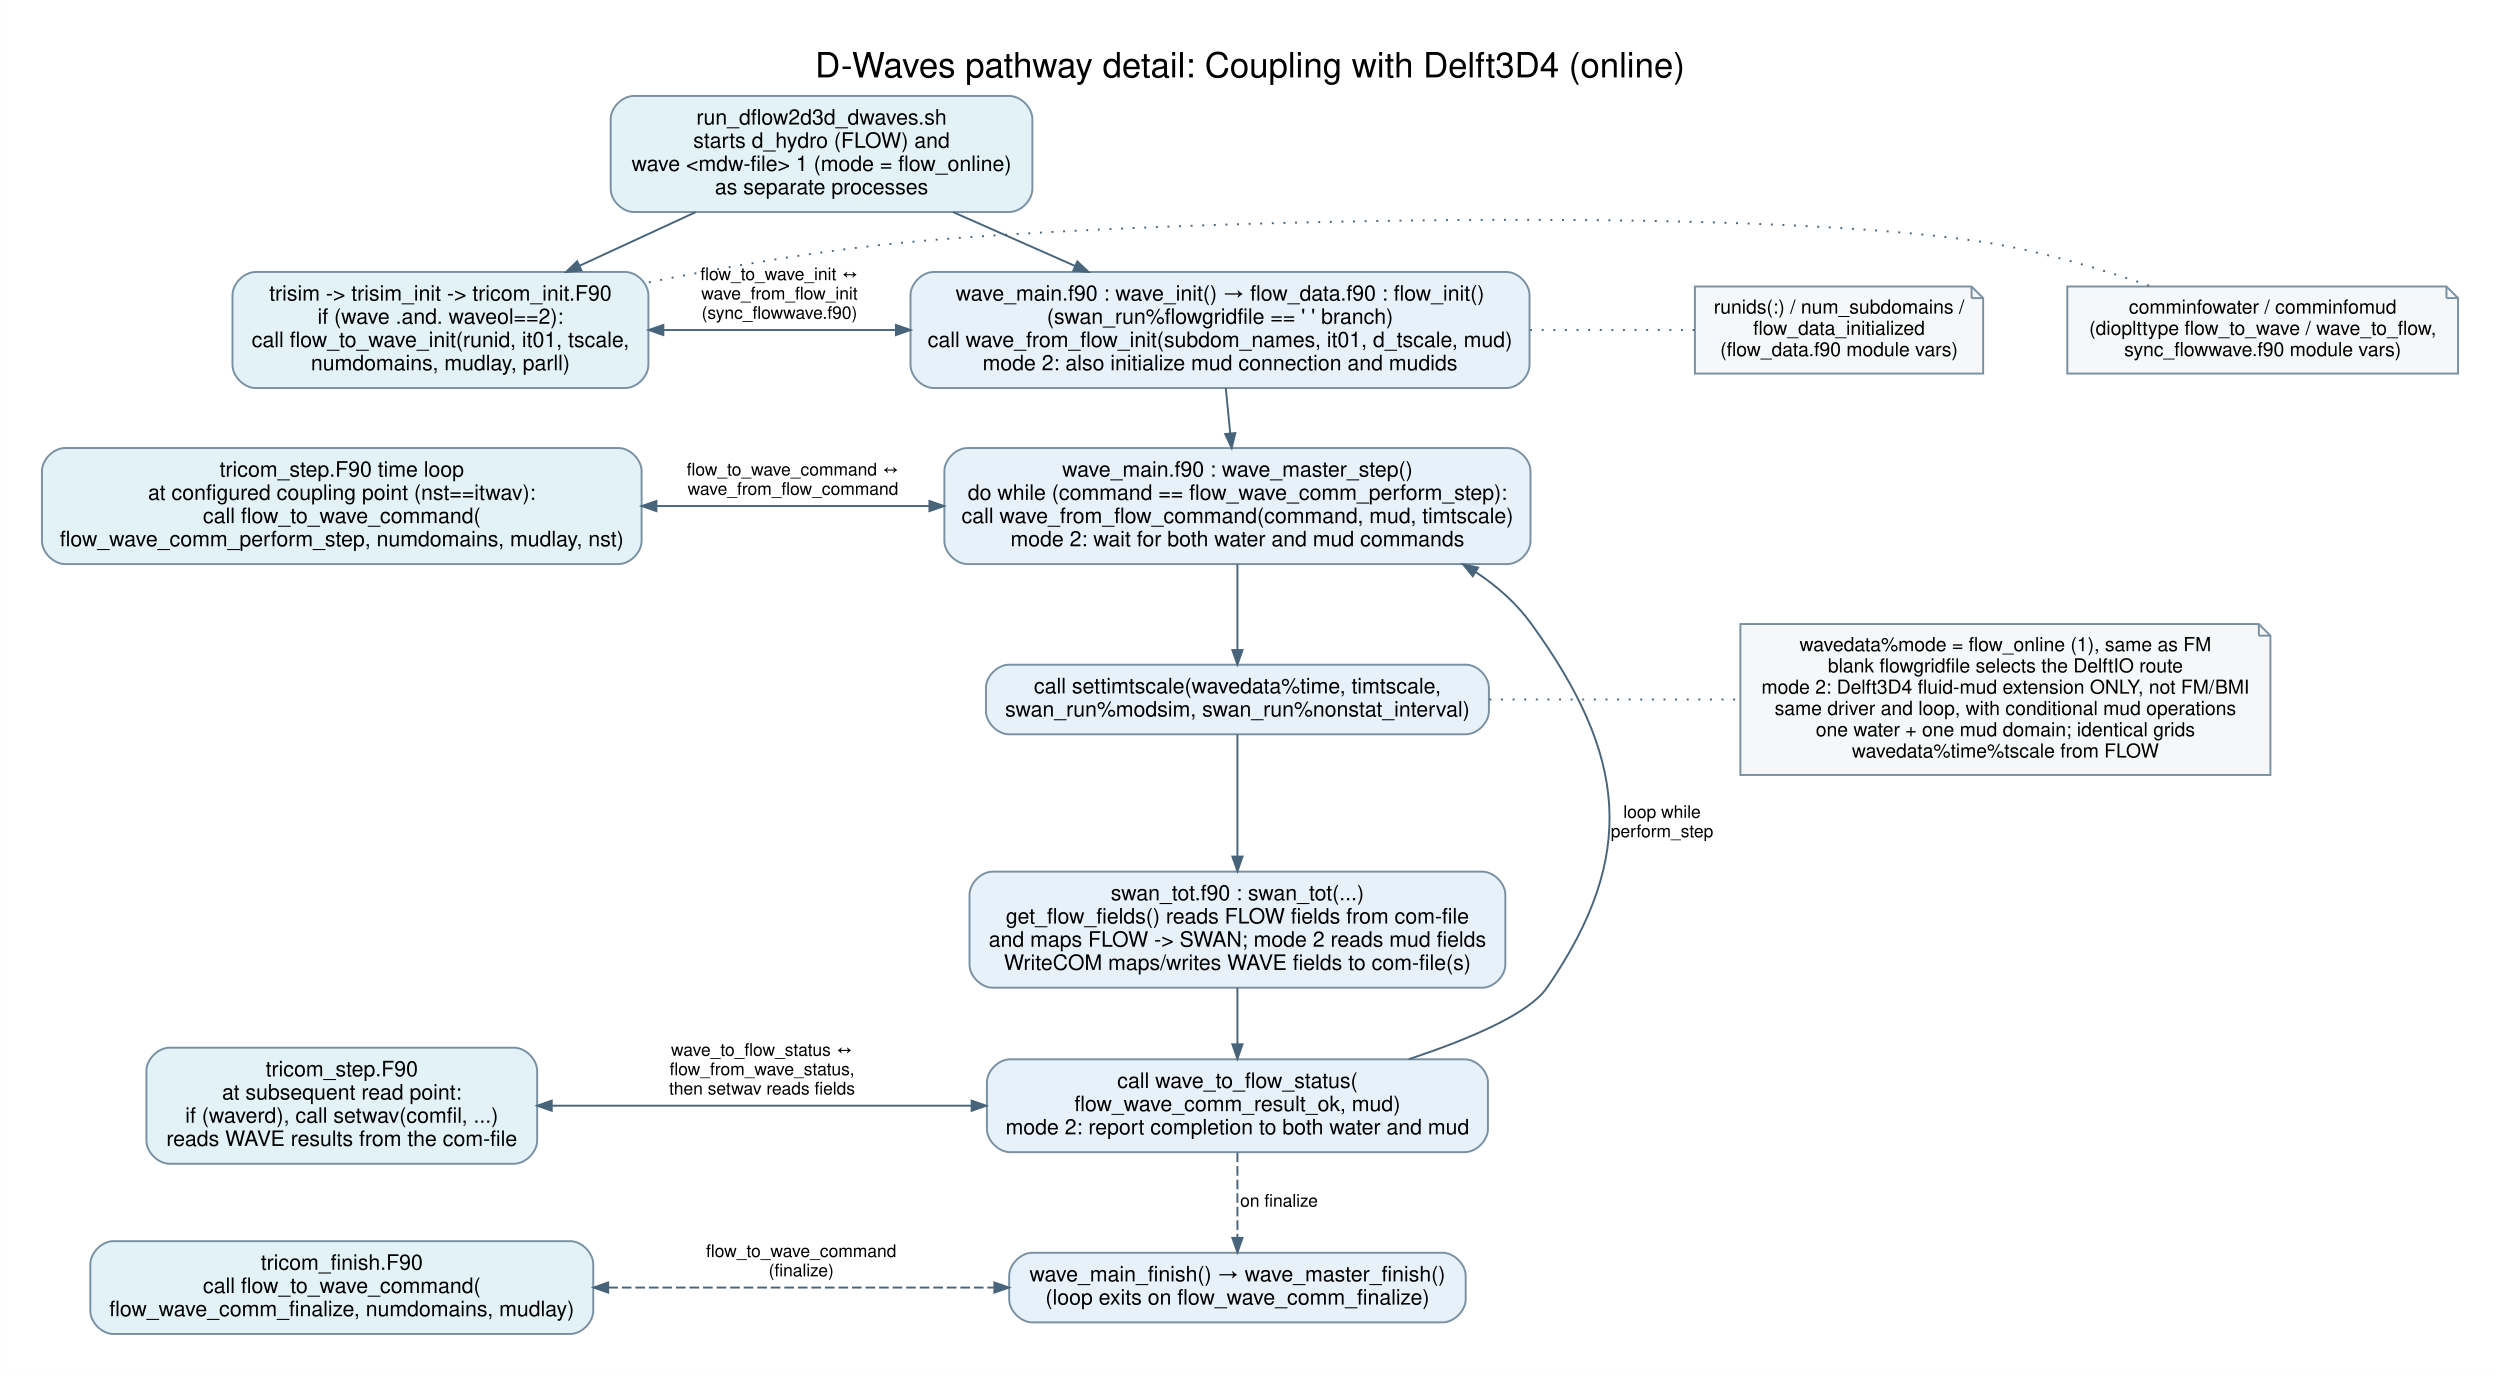
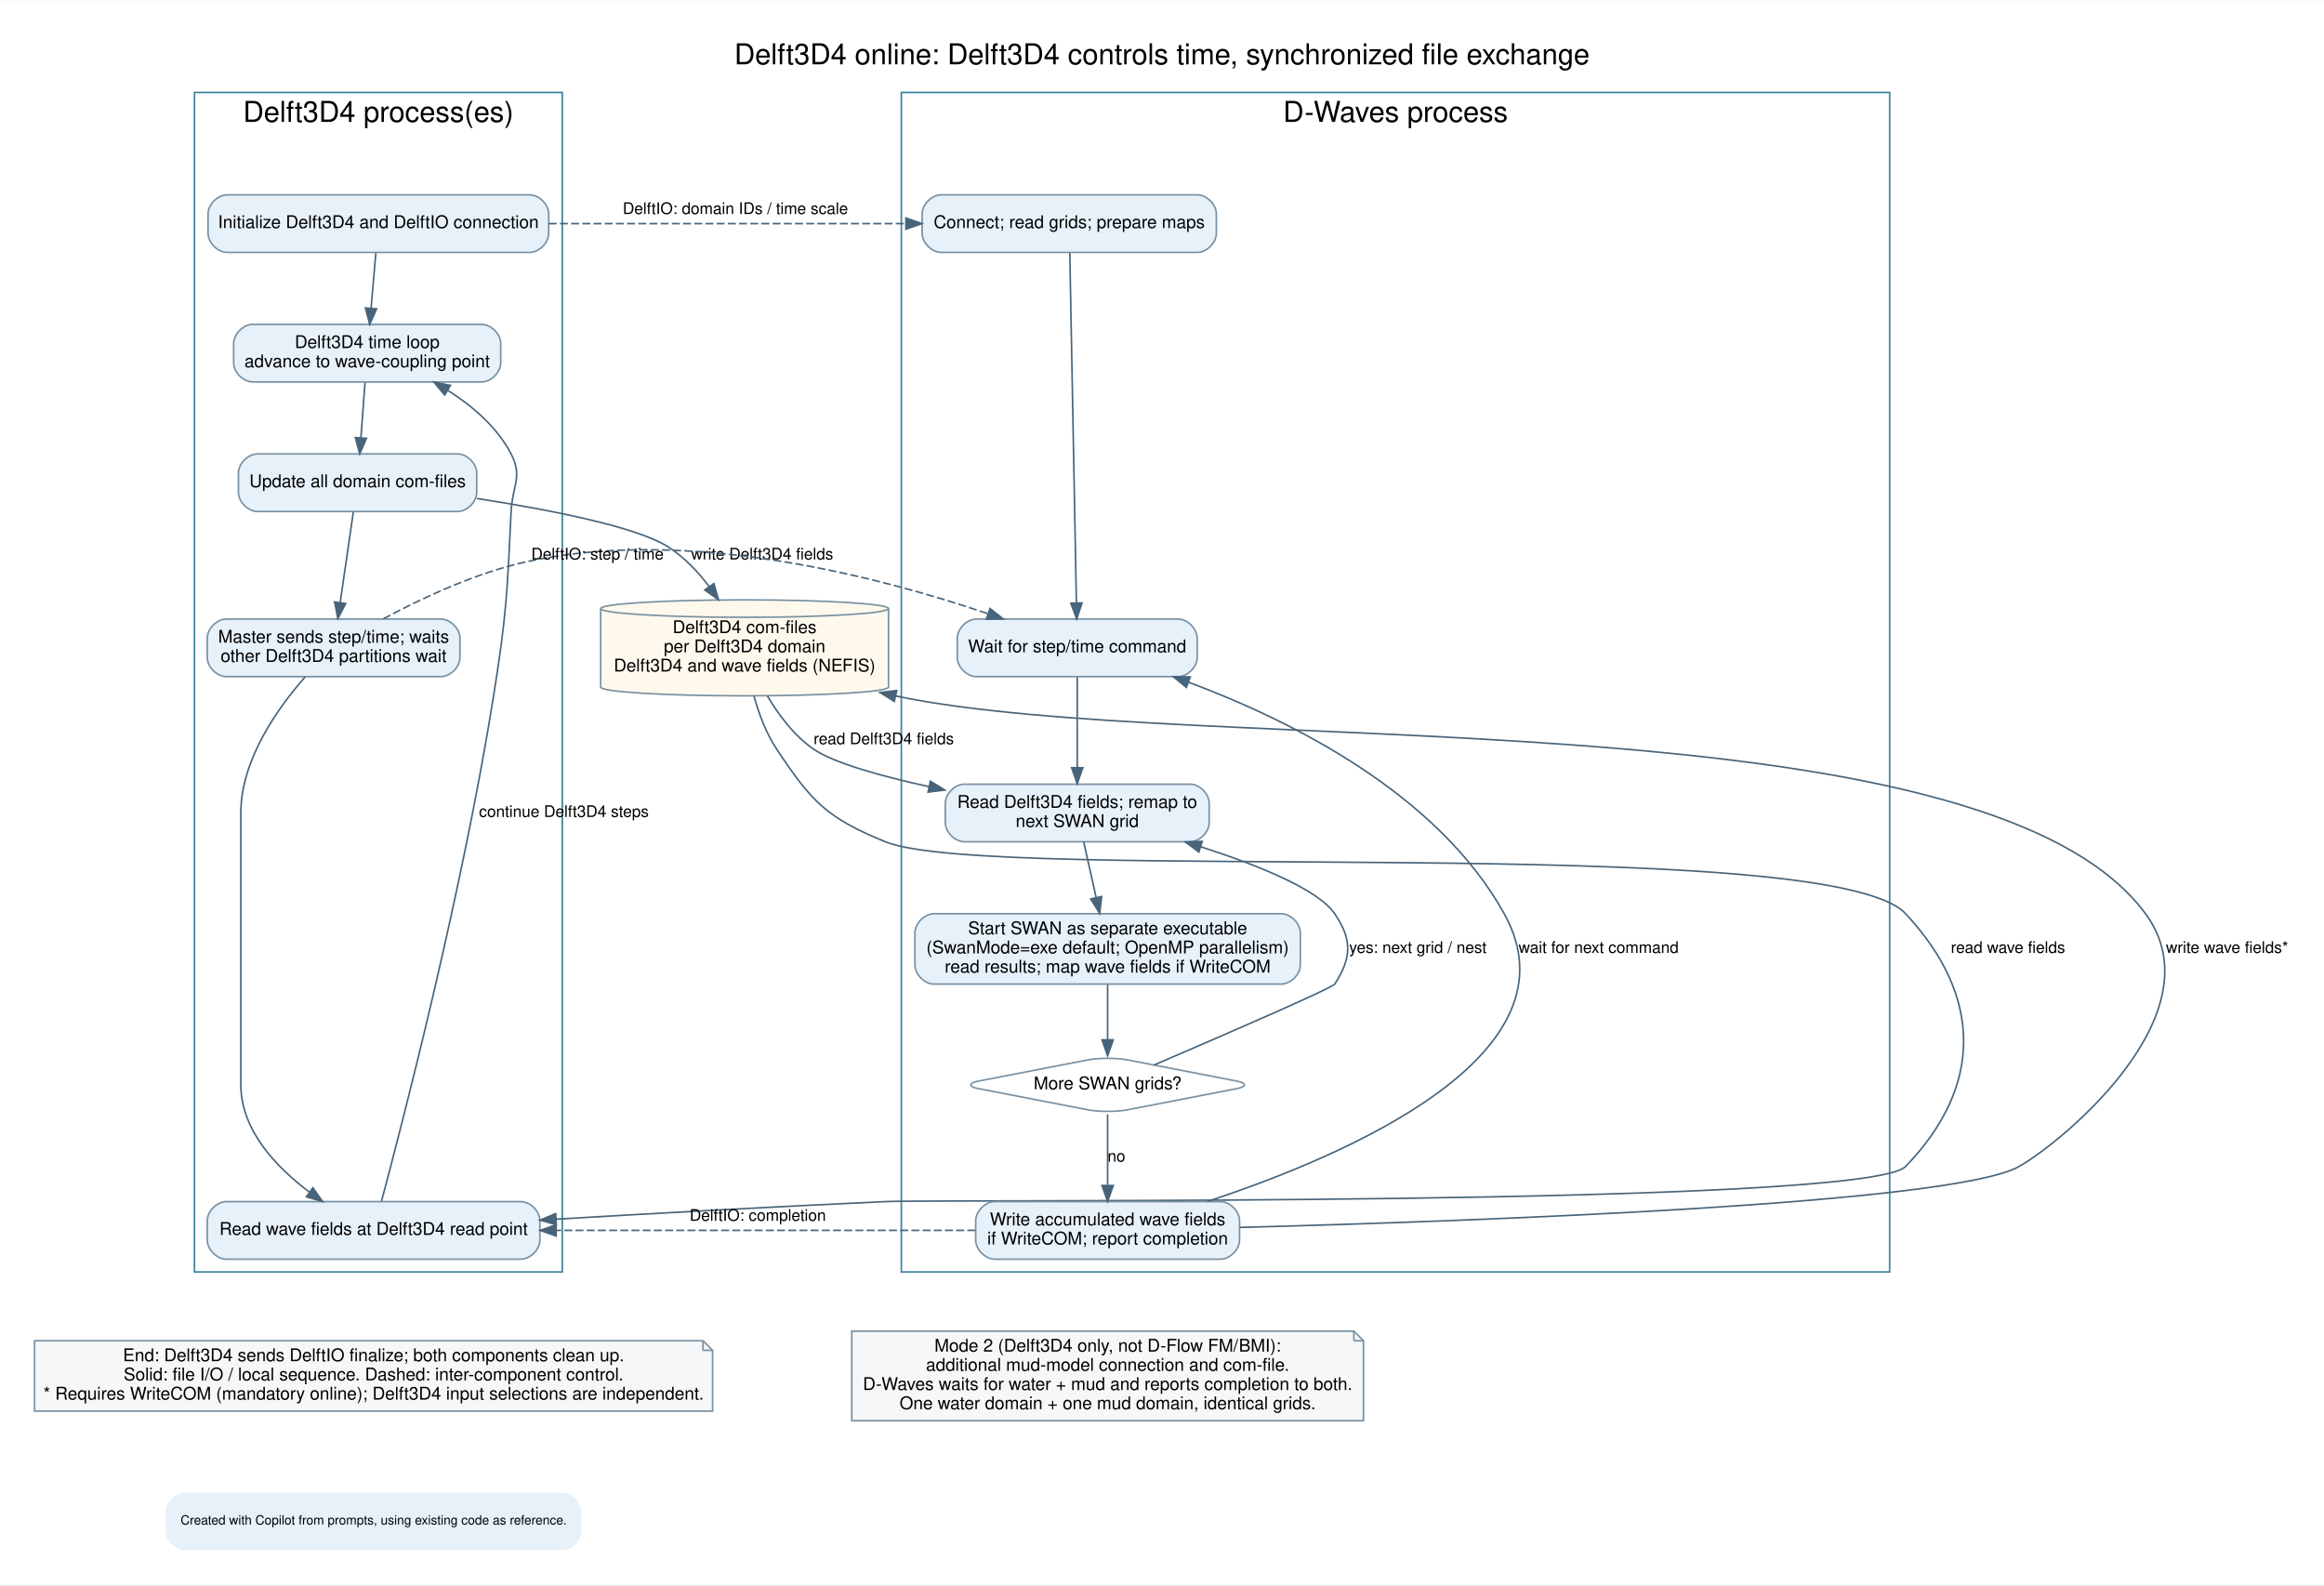
- <svg xmlns="http://www.w3.org/2000/svg" width="1292pt" height="711pt" viewBox="0.00 0.00 1292.20 711.20">
-   <g id="graph0" class="graph" transform="scale(1 1) rotate(0) translate(21.6 689.6)">
-     <polygon fill="#ffffff" stroke="transparent" points="-21.6,21.6 -21.6,-689.6 1270.6,-689.6 1270.6,21.6 -21.6,21.6" />
-     <text text-anchor="middle" x="624.5" y="-649.6" font-family="Helvetica,sans-Serif" font-size="18.00" fill="#000000">D-Waves pathway detail: Coupling with Delft3D4 (online)</text>
+ <svg xmlns="http://www.w3.org/2000/svg" width="1453pt" height="991pt" viewBox="0.00 0.00 1453.20 990.70">
+   <g id="graph0" class="graph" transform="scale(1 1) rotate(0) translate(21.6 969.1)">
+     <polygon fill="#ffffff" stroke="transparent" points="-21.6,21.6 -21.6,-969.1 1431.6,-969.1 1431.6,21.6 -21.6,21.6" />
+     <text text-anchor="middle" x="705" y="-929.1" font-family="Helvetica,sans-Serif" font-size="18.00" fill="#000000">Delft3D4 online: Delft3D4 controls time, synchronized file exchange</text>
+     <g id="clust1" class="cluster">
+       <polygon fill="#ffffff" stroke="#3b82a0" points="100,-174 100,-911.5 330,-911.5 330,-174 100,-174" />
+       <text text-anchor="middle" x="215" y="-893.1" font-family="Helvetica,sans-Serif" font-size="18.00" fill="#000000">Delft3D4 process(es)</text>
+     </g>
+     <g id="clust2" class="cluster">
+       <polygon fill="#ffffff" stroke="#3b82a0" points="542,-174 542,-911.5 1160,-911.5 1160,-174 542,-174" />
+       <text text-anchor="middle" x="851" y="-893.1" font-family="Helvetica,sans-Serif" font-size="18.00" fill="#000000">D-Waves process</text>
+     </g>
    <g id="node1" class="node">
-       <path fill="#e3f2f7" stroke="#7890a2" d="M500,-640C500,-640 306,-640 306,-640 300,-640 294,-634 294,-628 294,-628 294,-592 294,-592 294,-586 300,-580 306,-580 306,-580 500,-580 500,-580 506,-580 512,-586 512,-592 512,-592 512,-628 512,-628 512,-634 506,-640 500,-640" />
-       <text text-anchor="middle" x="403" y="-625.2" font-family="Helvetica,sans-Serif" font-size="11.00" fill="#000000">run_dflow2d3d_dwaves.sh</text>
-       <text text-anchor="middle" x="403" y="-613.2" font-family="Helvetica,sans-Serif" font-size="11.00" fill="#000000">starts d_hydro (FLOW) and</text>
-       <text text-anchor="middle" x="403" y="-601.2" font-family="Helvetica,sans-Serif" font-size="11.00" fill="#000000">wave &lt;mdw-file&gt; 1 (mode = flow_online)</text>
-       <text text-anchor="middle" x="403" y="-589.2" font-family="Helvetica,sans-Serif" font-size="11.00" fill="#000000">as separate processes</text>
+       <path fill="#e7f1fa" stroke="#7890a2" d="M309.5,-847.5C309.5,-847.5 120.5,-847.5 120.5,-847.5 114.5,-847.5 108.5,-841.5 108.5,-835.5 108.5,-835.5 108.5,-823.5 108.5,-823.5 108.5,-817.5 114.5,-811.5 120.5,-811.5 120.5,-811.5 309.5,-811.5 309.5,-811.5 315.5,-811.5 321.5,-817.5 321.5,-823.5 321.5,-823.5 321.5,-835.5 321.5,-835.5 321.5,-841.5 315.5,-847.5 309.5,-847.5" />
+       <text text-anchor="middle" x="215" y="-826.7" font-family="Helvetica,sans-Serif" font-size="11.00" fill="#000000">Initialize Delft3D4 and DelftIO connection</text>
    </g>
    <g id="node2" class="node">
-       <path fill="#e3f2f7" stroke="#7890a2" d="M301.5,-549C301.5,-549 110.5,-549 110.5,-549 104.5,-549 98.5,-543 98.5,-537 98.5,-537 98.5,-501 98.5,-501 98.5,-495 104.5,-489 110.5,-489 110.5,-489 301.5,-489 301.5,-489 307.5,-489 313.5,-495 313.5,-501 313.5,-501 313.5,-537 313.5,-537 313.5,-543 307.5,-549 301.5,-549" />
-       <text text-anchor="middle" x="206" y="-534.2" font-family="Helvetica,sans-Serif" font-size="11.00" fill="#000000">trisim -&gt; trisim_init -&gt; tricom_init.F90</text>
-       <text text-anchor="middle" x="206" y="-522.2" font-family="Helvetica,sans-Serif" font-size="11.00" fill="#000000">if (wave .and. waveol==2):</text>
-       <text text-anchor="middle" x="206" y="-510.2" font-family="Helvetica,sans-Serif" font-size="11.00" fill="#000000">call flow_to_wave_init(runid, it01, tscale,</text>
-       <text text-anchor="middle" x="206" y="-498.2" font-family="Helvetica,sans-Serif" font-size="11.00" fill="#000000">numdomains, mudlay, parll)</text>
+       <path fill="#e7f1fa" stroke="#7890a2" d="M279.5,-766.5C279.5,-766.5 136.5,-766.5 136.5,-766.5 130.5,-766.5 124.5,-760.5 124.5,-754.5 124.5,-754.5 124.5,-742.5 124.5,-742.5 124.5,-736.5 130.5,-730.5 136.5,-730.5 136.5,-730.5 279.5,-730.5 279.5,-730.5 285.5,-730.5 291.5,-736.5 291.5,-742.5 291.5,-742.5 291.5,-754.5 291.5,-754.5 291.5,-760.5 285.5,-766.5 279.5,-766.5" />
+       <text text-anchor="middle" x="208" y="-751.7" font-family="Helvetica,sans-Serif" font-size="11.00" fill="#000000">Delft3D4 time loop</text>
+       <text text-anchor="middle" x="208" y="-739.7" font-family="Helvetica,sans-Serif" font-size="11.00" fill="#000000">advance to wave-coupling point</text>
+     </g>
+     <g id="edge1" class="edge">
+       <path fill="none" stroke="#48647a" d="M213.412,-811.12C212.528,-800.899 211.411,-787.967 210.421,-776.513" />
+       <polygon fill="#48647a" stroke="#48647a" points="213.906,-776.19 209.558,-766.528 206.932,-776.793 213.906,-776.19" />
+     </g>
+     <g id="node7" class="node">
+       <path fill="#e7f1fa" stroke="#7890a2" d="M727,-847.5C727,-847.5 567,-847.5 567,-847.5 561,-847.5 555,-841.5 555,-835.5 555,-835.5 555,-823.5 555,-823.5 555,-817.5 561,-811.5 567,-811.5 567,-811.5 727,-811.5 727,-811.5 733,-811.5 739,-817.5 739,-823.5 739,-823.5 739,-835.5 739,-835.5 739,-841.5 733,-847.5 727,-847.5" />
+       <text text-anchor="middle" x="647" y="-826.7" font-family="Helvetica,sans-Serif" font-size="11.00" fill="#000000">Connect; read grids; prepare maps</text>
+     </g>
+     <g id="edge13" class="edge">
+       <path fill="none" stroke="#48647a" stroke-dasharray="5,2" d="M321.509,-829.5C389.594,-829.5 477.411,-829.5 544.667,-829.5" />
+       <polygon fill="#48647a" stroke="#48647a" points="544.856,-833 554.856,-829.5 544.856,-826 544.856,-833" />
+       <text text-anchor="middle" x="438.25" y="-835.5" font-family="Helvetica,sans-Serif" font-size="10.00" fill="#000000">DelftIO: domain IDs / time scale</text>
+     </g>
+     <g id="node3" class="node">
+       <path fill="#e7f1fa" stroke="#7890a2" d="M264.5,-685.5C264.5,-685.5 139.5,-685.5 139.5,-685.5 133.5,-685.5 127.5,-679.5 127.5,-673.5 127.5,-673.5 127.5,-661.5 127.5,-661.5 127.5,-655.5 133.5,-649.5 139.5,-649.5 139.5,-649.5 264.5,-649.5 264.5,-649.5 270.5,-649.5 276.5,-655.5 276.5,-661.5 276.5,-661.5 276.5,-673.5 276.5,-673.5 276.5,-679.5 270.5,-685.5 264.5,-685.5" />
+       <text text-anchor="middle" x="202" y="-664.7" font-family="Helvetica,sans-Serif" font-size="11.00" fill="#000000">Update all domain com-files</text>
+     </g>
+     <g id="edge2" class="edge">
+       <path fill="none" stroke="#48647a" d="M206.638,-730.12C205.881,-719.899 204.923,-706.967 204.075,-695.513" />
+       <polygon fill="#48647a" stroke="#48647a" points="207.565,-695.242 203.335,-685.528 200.584,-695.76 207.565,-695.242" />
+     </g>
+     <g id="node4" class="node">
+       <path fill="#e7f1fa" stroke="#7890a2" d="M254,-582.25C254,-582.25 120,-582.25 120,-582.25 114,-582.25 108,-576.25 108,-570.25 108,-570.25 108,-558.25 108,-558.25 108,-552.25 114,-546.25 120,-546.25 120,-546.25 254,-546.25 254,-546.25 260,-546.25 266,-552.25 266,-558.25 266,-558.25 266,-570.25 266,-570.25 266,-576.25 260,-582.25 254,-582.25" />
+       <text text-anchor="middle" x="187" y="-567.45" font-family="Helvetica,sans-Serif" font-size="11.00" fill="#000000">Master sends step/time; waits</text>
+       <text text-anchor="middle" x="187" y="-555.45" font-family="Helvetica,sans-Serif" font-size="11.00" fill="#000000">other Delft3D4 partitions wait</text>
+     </g>
+     <g id="edge3" class="edge">
+       <path fill="none" stroke="#48647a" d="M199.318,-649.041C197.036,-633.331 193.721,-610.514 191.105,-592.506" />
+       <polygon fill="#48647a" stroke="#48647a" points="194.56,-591.942 189.659,-582.549 187.633,-592.949 194.56,-591.942" />
+     </g>
+     <g id="node6" class="node">
+       <path fill="#fff9ed" stroke="#7890a2" d="M534,-588.797C534,-591.807 493.661,-594.252 444,-594.252 394.339,-594.252 354,-591.807 354,-588.797 354,-588.797 354,-539.703 354,-539.703 354,-536.693 394.339,-534.248 444,-534.248 493.661,-534.248 534,-536.693 534,-539.703 534,-539.703 534,-588.797 534,-588.797" />
+       <path fill="none" stroke="#7890a2" d="M534,-588.797C534,-585.787 493.661,-583.342 444,-583.342 394.339,-583.342 354,-585.787 354,-588.797" />
+       <text text-anchor="middle" x="444" y="-573.45" font-family="Helvetica,sans-Serif" font-size="11.00" fill="#000000">Delft3D4 com-files</text>
+       <text text-anchor="middle" x="444" y="-561.45" font-family="Helvetica,sans-Serif" font-size="11.00" fill="#000000">per Delft3D4 domain</text>
+       <text text-anchor="middle" x="444" y="-549.45" font-family="Helvetica,sans-Serif" font-size="11.00" fill="#000000">Delft3D4 and wave fields (NEFIS)</text>
+     </g>
+     <g id="edge16" class="edge">
+       <path fill="none" stroke="#48647a" d="M276.626,-657.632C322.506,-650.519 376.182,-639.994 396,-627.5 406.011,-621.189 414.706,-611.997 421.842,-602.567" />
+       <polygon fill="#48647a" stroke="#48647a" points="424.784,-604.469 427.705,-594.285 419.07,-600.424 424.784,-604.469" />
+       <text text-anchor="middle" x="455" y="-619.5" font-family="Helvetica,sans-Serif" font-size="10.00" fill="#000000">write Delft3D4 fields</text>
+     </g>
+     <g id="node5" class="node">
+       <path fill="#e7f1fa" stroke="#7890a2" d="M304,-218C304,-218 120,-218 120,-218 114,-218 108,-212 108,-206 108,-206 108,-194 108,-194 108,-188 114,-182 120,-182 120,-182 304,-182 304,-182 310,-182 316,-188 316,-194 316,-194 316,-206 316,-206 316,-212 310,-218 304,-218" />
+       <text text-anchor="middle" x="212" y="-197.2" font-family="Helvetica,sans-Serif" font-size="11.00" fill="#000000">Read wave fields at Delft3D4 read point</text>
+     </g>
+     <g id="edge4" class="edge">
+       <path fill="none" stroke="#48647a" d="M169.283,-546.183C152.226,-526.807 129,-494.307 129,-461 129,-461 129,-461 129,-291 129,-263.062 150.62,-239.937 171.792,-223.991" />
+       <polygon fill="#48647a" stroke="#48647a" points="174.042,-226.684 180.147,-218.025 169.975,-220.987 174.042,-226.684" />
+     </g>
+     <g id="node8" class="node">
+       <path fill="#e7f1fa" stroke="#7890a2" d="M715,-582.25C715,-582.25 589,-582.25 589,-582.25 583,-582.25 577,-576.25 577,-570.25 577,-570.25 577,-558.25 577,-558.25 577,-552.25 583,-546.25 589,-546.25 589,-546.25 715,-546.25 715,-546.25 721,-546.25 727,-552.25 727,-558.25 727,-558.25 727,-570.25 727,-570.25 727,-576.25 721,-582.25 715,-582.25" />
+       <text text-anchor="middle" x="652" y="-561.45" font-family="Helvetica,sans-Serif" font-size="11.00" fill="#000000">Wait for step/time command</text>
+     </g>
+     <g id="edge14" class="edge">
+       <path fill="none" stroke="#48647a" stroke-dasharray="5,2" d="M218.009,-582.336C242.068,-595.27 276.731,-611.569 309.5,-618.5 409.708,-639.696 527.995,-608.759 596.072,-585.62" />
+       <polygon fill="#48647a" stroke="#48647a" points="597.44,-588.85 605.744,-582.27 595.149,-582.236 597.44,-588.85" />
+       <text text-anchor="middle" x="352" y="-619.5" font-family="Helvetica,sans-Serif" font-size="10.00" fill="#000000">DelftIO: step / time</text>
+     </g>
+     <g id="edge5" class="edge">
+       <path fill="none" stroke="#48647a" d="M216.968,-218.309C230.378,-268.422 267.607,-412.217 287,-534 295.109,-584.924 295.553,-597.992 298,-649.5 298.759,-665.482 305.389,-671.308 298,-685.5 289.305,-702.2 273.933,-715.389 258.326,-725.291" />
+       <polygon fill="#48647a" stroke="#48647a" points="256.466,-722.325 249.672,-730.455 260.053,-728.336 256.466,-722.325" />
+       <text text-anchor="middle" x="331" y="-458.5" font-family="Helvetica,sans-Serif" font-size="10.00" fill="#000000">continue Delft3D4 steps</text>
+     </g>
+     <g id="node14" class="node">
+       <polygon fill="#f5f7f8" stroke="#7890a2" points="418,-131 0,-131 0,-87 424,-87 424,-125 418,-131" />
+       <polyline fill="none" stroke="#7890a2" points="418,-131 418,-125 " />
+       <polyline fill="none" stroke="#7890a2" points="424,-125 418,-125 " />
+       <text text-anchor="middle" x="212" y="-118.2" font-family="Helvetica,sans-Serif" font-size="11.00" fill="#000000">End: Delft3D4 sends DelftIO finalize; both components clean up.</text>
+       <text text-anchor="middle" x="212" y="-106.2" font-family="Helvetica,sans-Serif" font-size="11.00" fill="#000000">Solid: file I/O / local sequence. Dashed: inter-component control.</text>
+       <text text-anchor="middle" x="212" y="-94.2" font-family="Helvetica,sans-Serif" font-size="11.00" fill="#000000">* Requires WriteCOM (mandatory online); Delft3D4 input selections are independent.</text>
+     </g>
+     <g id="edge19" class="edge">
+       <path fill="none" stroke="#48647a" d="M449.869,-534.072C452.928,-523.057 457.445,-510.887 464,-501 485.949,-467.892 495.235,-458.04 532,-443 597.774,-416.093 1121.55,-449.988 1170,-398 1217.876,-346.628 1218.792,-290.503 1170,-240 1145.358,-214.494 567.429,-219.607 532,-218 463.68,-214.901 387.201,-210.629 326.145,-207.024" />
+       <polygon fill="#48647a" stroke="#48647a" points="326.285,-203.526 316.096,-206.428 325.871,-210.514 326.285,-203.526" />
+       <text text-anchor="middle" x="1234" y="-373.5" font-family="Helvetica,sans-Serif" font-size="10.00" fill="#000000">read wave fields</text>
+     </g>
+     <g id="node9" class="node">
+       <path fill="#e7f1fa" stroke="#7890a2" d="M722.5,-479C722.5,-479 581.5,-479 581.5,-479 575.5,-479 569.5,-473 569.5,-467 569.5,-467 569.5,-455 569.5,-455 569.5,-449 575.5,-443 581.5,-443 581.5,-443 722.5,-443 722.5,-443 728.5,-443 734.5,-449 734.5,-455 734.5,-455 734.5,-467 734.5,-467 734.5,-473 728.5,-479 722.5,-479" />
+       <text text-anchor="middle" x="652" y="-464.2" font-family="Helvetica,sans-Serif" font-size="11.00" fill="#000000">Read Delft3D4 fields; remap to</text>
+       <text text-anchor="middle" x="652" y="-452.2" font-family="Helvetica,sans-Serif" font-size="11.00" fill="#000000">next SWAN grid</text>
+     </g>
+     <g id="edge17" class="edge">
+       <path fill="none" stroke="#48647a" d="M458.289,-534.113C465.365,-522.164 474.993,-509.317 487,-501 499.517,-492.33 528.807,-484.143 559.291,-477.461" />
+       <polygon fill="#48647a" stroke="#48647a" points="560.161,-480.854 569.211,-475.346 558.701,-474.008 560.161,-480.854" />
+       <text text-anchor="middle" x="531" y="-504" font-family="Helvetica,sans-Serif" font-size="10.00" fill="#000000">read Delft3D4 fields</text>
+     </g>
+     <g id="edge6" class="edge">
+       <path fill="none" stroke="#48647a" d="M647.344,-811.268C648.202,-765.73 650.445,-646.764 651.472,-592.259" />
+       <polygon fill="#48647a" stroke="#48647a" points="654.971,-592.323 651.66,-582.259 647.973,-592.191 654.971,-592.323" />
+     </g>
+     <g id="edge7" class="edge">
+       <path fill="none" stroke="#48647a" d="M652,-545.791C652,-530.154 652,-507.478 652,-489.509" />
+       <polygon fill="#48647a" stroke="#48647a" points="655.5,-489.299 652,-479.299 648.5,-489.299 655.5,-489.299" />
+     </g>
+     <g id="node10" class="node">
+       <path fill="#e7f1fa" stroke="#7890a2" d="M779.5,-398C779.5,-398 562.5,-398 562.5,-398 556.5,-398 550.5,-392 550.5,-386 550.5,-386 550.5,-366 550.5,-366 550.5,-360 556.5,-354 562.5,-354 562.5,-354 779.5,-354 779.5,-354 785.5,-354 791.5,-360 791.5,-366 791.5,-366 791.5,-386 791.5,-386 791.5,-392 785.5,-398 779.5,-398" />
+       <text text-anchor="middle" x="671" y="-385.2" font-family="Helvetica,sans-Serif" font-size="11.00" fill="#000000">Start SWAN as separate executable</text>
+       <text text-anchor="middle" x="671" y="-373.2" font-family="Helvetica,sans-Serif" font-size="11.00" fill="#000000">(SwanMode=exe default; OpenMP parallelism)</text>
+       <text text-anchor="middle" x="671" y="-361.2" font-family="Helvetica,sans-Serif" font-size="11.00" fill="#000000">read results; map wave fields if WriteCOM</text>
+     </g>
+     <g id="edge8" class="edge">
+       <path fill="none" stroke="#48647a" d="M656.029,-442.974C658.287,-432.872 661.171,-419.973 663.803,-408.197" />
+       <polygon fill="#48647a" stroke="#48647a" points="667.264,-408.758 666.03,-398.236 660.432,-407.231 667.264,-408.758" />
+     </g>
+     <g id="node11" class="node">
+       <path fill="#ffffff" stroke="#7890a2" d="M659.219,-306.717C659.219,-306.717 589.889,-293.283 589.889,-293.283 583.998,-292.141 583.998,-289.859 589.889,-288.717 589.889,-288.717 659.219,-275.283 659.219,-275.283 665.11,-274.141 676.89,-274.141 682.781,-275.283 682.781,-275.283 752.111,-288.717 752.111,-288.717 758.002,-289.859 758.002,-292.141 752.111,-293.283 752.111,-293.283 682.781,-306.717 682.781,-306.717 676.89,-307.859 665.11,-307.859 659.219,-306.717" />
+       <text text-anchor="middle" x="671" y="-288.2" font-family="Helvetica,sans-Serif" font-size="11.00" fill="#000000">More SWAN grids?</text>
+     </g>
+     <g id="edge9" class="edge">
+       <path fill="none" stroke="#48647a" d="M671,-353.667C671,-343.156 671,-330.502 671,-319.325" />
+       <polygon fill="#48647a" stroke="#48647a" points="674.5,-319.179 671,-309.179 667.5,-319.179 674.5,-319.179" />
+     </g>
+     <g id="edge10" class="edge">
+       <path fill="none" stroke="#48647a" d="M699.994,-303.395C741.04,-321.008 811.337,-351.442 813,-354 823.661,-370.394 824.024,-381.848 813,-398 802.632,-413.191 765.296,-428.275 729.187,-439.873" />
+       <polygon fill="#48647a" stroke="#48647a" points="728.049,-436.562 719.556,-442.896 730.145,-443.24 728.049,-436.562" />
+       <text text-anchor="middle" x="865" y="-373.5" font-family="Helvetica,sans-Serif" font-size="10.00" fill="#000000">yes: next grid / nest</text>
+     </g>
+     <g id="node12" class="node">
+       <path fill="#e7f1fa" stroke="#7890a2" d="M741.5,-218C741.5,-218 600.5,-218 600.5,-218 594.5,-218 588.5,-212 588.5,-206 588.5,-206 588.5,-194 588.5,-194 588.5,-188 594.5,-182 600.5,-182 600.5,-182 741.5,-182 741.5,-182 747.5,-182 753.5,-188 753.5,-194 753.5,-194 753.5,-206 753.5,-206 753.5,-212 747.5,-218 741.5,-218" />
+       <text text-anchor="middle" x="671" y="-203.2" font-family="Helvetica,sans-Serif" font-size="11.00" fill="#000000">Write accumulated wave fields</text>
+       <text text-anchor="middle" x="671" y="-191.2" font-family="Helvetica,sans-Serif" font-size="11.00" fill="#000000">if WriteCOM; report completion</text>
+     </g>
+     <g id="edge11" class="edge">
+       <path fill="none" stroke="#48647a" d="M671,-272.585C671,-259.921 671,-242.856 671,-228.454" />
+       <polygon fill="#48647a" stroke="#48647a" points="674.5,-228.077 671,-218.077 667.5,-228.077 674.5,-228.077" />
+       <text text-anchor="middle" x="676.5" y="-243" font-family="Helvetica,sans-Serif" font-size="10.00" fill="#000000">no</text>
+     </g>
+     <g id="edge15" class="edge">
+       <path fill="none" stroke="#48647a" stroke-dasharray="5,2" d="M588.275,-200C515.157,-200 407.793,-200 326.445,-200" />
+       <polygon fill="#48647a" stroke="#48647a" points="326.154,-196.5 316.154,-200 326.154,-203.5 326.154,-196.5" />
+       <text text-anchor="middle" x="452.25" y="-206" font-family="Helvetica,sans-Serif" font-size="10.00" fill="#000000">DelftIO: completion</text>
+     </g>
+     <g id="edge18" class="edge">
+       <path fill="none" stroke="#48647a" d="M753.747,-201.872C901.633,-205.793 1199.751,-216.523 1241,-240 1268.502,-255.653 1365.674,-335.975 1320,-398 1217.249,-537.536 727.206,-494.559 538.471,-534.15" />
+       <polygon fill="#48647a" stroke="#48647a" points="537.626,-530.753 528.634,-536.356 539.157,-537.583 537.626,-530.753" />
+       <text text-anchor="middle" x="1371" y="-373.5" font-family="Helvetica,sans-Serif" font-size="10.00" fill="#000000">write wave fields*</text>
    </g>
    <g id="edge12" class="edge">
-       <path fill="none" stroke="#48647a" d="M337.949,-579.951C318.7,-571.059 297.518,-561.275 277.865,-552.196" />
-       <polygon fill="#48647a" stroke="#48647a" points="278.892,-549.78 270.983,-549.018 276.691,-554.546 278.892,-549.78" />
-     </g>
-     <g id="node8" class="node">
-       <path fill="#e7f1fa" stroke="#7890a2" d="M757,-549C757,-549 461,-549 461,-549 455,-549 449,-543 449,-537 449,-537 449,-501 449,-501 449,-495 455,-489 461,-489 461,-489 757,-489 757,-489 763,-489 769,-495 769,-501 769,-501 769,-537 769,-537 769,-543 763,-549 757,-549" />
-       <text text-anchor="middle" x="609" y="-534.2" font-family="Helvetica,sans-Serif" font-size="11.00" fill="#000000">wave_main.f90 : wave_init() → flow_data.f90 : flow_init()</text>
-       <text text-anchor="middle" x="609" y="-522.2" font-family="Helvetica,sans-Serif" font-size="11.00" fill="#000000">(swan_run%flowgridfile == ' ' branch)</text>
-       <text text-anchor="middle" x="609" y="-510.2" font-family="Helvetica,sans-Serif" font-size="11.00" fill="#000000">call wave_from_flow_init(subdom_names, it01, d_tscale, mud)</text>
-       <text text-anchor="middle" x="609" y="-498.2" font-family="Helvetica,sans-Serif" font-size="11.00" fill="#000000">mode 2: also initialize mud connection and mudids</text>
-     </g>
-     <g id="edge13" class="edge">
-       <path fill="none" stroke="#48647a" d="M471.023,-579.951C491.239,-571.021 513.495,-561.189 534.121,-552.078" />
-       <polygon fill="#48647a" stroke="#48647a" points="535.249,-554.449 541.048,-549.018 533.127,-549.647 535.249,-554.449" />
-     </g>
-     <g id="node3" class="node">
-       <path fill="#e3f2f7" stroke="#7890a2" d="M298,-458C298,-458 12,-458 12,-458 6,-458 0,-452 0,-446 0,-446 0,-410 0,-410 0,-404 6,-398 12,-398 12,-398 298,-398 298,-398 304,-398 310,-404 310,-410 310,-410 310,-446 310,-446 310,-452 304,-458 298,-458" />
-       <text text-anchor="middle" x="155" y="-443.2" font-family="Helvetica,sans-Serif" font-size="11.00" fill="#000000">tricom_step.F90 time loop</text>
-       <text text-anchor="middle" x="155" y="-431.2" font-family="Helvetica,sans-Serif" font-size="11.00" fill="#000000">at configured coupling point (nst==itwav):</text>
-       <text text-anchor="middle" x="155" y="-419.2" font-family="Helvetica,sans-Serif" font-size="11.00" fill="#000000">call flow_to_wave_command(</text>
-       <text text-anchor="middle" x="155" y="-407.2" font-family="Helvetica,sans-Serif" font-size="11.00" fill="#000000">flow_wave_comm_perform_step, numdomains, mudlay, nst)</text>
-     </g>
-     <g id="edge14" class="edge">
-       <path fill="none" stroke="#48647a" d="M321.591,-519C358.94,-519 401.134,-519 441.459,-519" />
-       <polygon fill="#48647a" stroke="#48647a" points="321.232,-516.375 313.732,-519 321.232,-521.625 321.232,-516.375" />
-       <polygon fill="#48647a" stroke="#48647a" points="441.465,-521.625 448.965,-519 441.465,-516.375 441.465,-521.625" />
-       <text text-anchor="middle" x="381.25" y="-544.8" font-family="Helvetica,sans-Serif" font-size="9.00" fill="#000000">flow_to_wave_init ↔</text>
-       <text text-anchor="middle" x="381.25" y="-534.8" font-family="Helvetica,sans-Serif" font-size="9.00" fill="#000000">wave_from_flow_init</text>
-       <text text-anchor="middle" x="381.25" y="-524.8" font-family="Helvetica,sans-Serif" font-size="9.00" fill="#000000">(sync_flowwave.f90)</text>
-     </g>
-     <g id="node14" class="node">
-       <polygon fill="#f5f7f8" stroke="#7890a2" points="1243,-541.5 1047,-541.5 1047,-496.5 1249,-496.5 1249,-535.5 1243,-541.5" />
-       <polyline fill="none" stroke="#7890a2" points="1243,-541.5 1243,-535.5 " />
-       <polyline fill="none" stroke="#7890a2" points="1249,-535.5 1243,-535.5 " />
-       <text text-anchor="middle" x="1148" y="-527.5" font-family="Helvetica,sans-Serif" font-size="10.00" fill="#000000">comminfowater / comminfomud</text>
-       <text text-anchor="middle" x="1148" y="-516.5" font-family="Helvetica,sans-Serif" font-size="10.00" fill="#000000">(dioplttype flow_to_wave / wave_to_flow,</text>
-       <text text-anchor="middle" x="1148" y="-505.5" font-family="Helvetica,sans-Serif" font-size="10.00" fill="#000000">sync_flowwave.f90 module vars)</text>
-     </g>
-     <g id="edge18" class="edge">
-       <path fill="none" stroke="#48647a" stroke-dasharray="1,5" d="M313.738,-543.65C355.571,-552.052 404.036,-560.365 448.5,-564.5 571.303,-575.921 881.598,-583.239 1003.5,-564.5 1032.875,-559.985 1064.472,-550.59 1090.605,-541.504" />
-     </g>
-     <g id="node9" class="node">
-       <path fill="#e7f1fa" stroke="#7890a2" d="M757.5,-458C757.5,-458 478.5,-458 478.5,-458 472.5,-458 466.5,-452 466.5,-446 466.5,-446 466.5,-410 466.5,-410 466.5,-404 472.5,-398 478.5,-398 478.5,-398 757.5,-398 757.5,-398 763.5,-398 769.5,-404 769.5,-410 769.5,-410 769.5,-446 769.5,-446 769.5,-452 763.5,-458 757.5,-458" />
-       <text text-anchor="middle" x="618" y="-443.2" font-family="Helvetica,sans-Serif" font-size="11.00" fill="#000000">wave_main.f90 : wave_master_step()</text>
-       <text text-anchor="middle" x="618" y="-431.2" font-family="Helvetica,sans-Serif" font-size="11.00" fill="#000000">do while (command == flow_wave_comm_perform_step):</text>
-       <text text-anchor="middle" x="618" y="-419.2" font-family="Helvetica,sans-Serif" font-size="11.00" fill="#000000">call wave_from_flow_command(command, mud, timtscale)</text>
-       <text text-anchor="middle" x="618" y="-407.2" font-family="Helvetica,sans-Serif" font-size="11.00" fill="#000000">mode 2: wait for both water and mud commands</text>
-     </g>
-     <g id="edge15" class="edge">
-       <path fill="none" stroke="#48647a" d="M317.845,-428C363.566,-428 413.214,-428 458.724,-428" />
-       <polygon fill="#48647a" stroke="#48647a" points="317.638,-425.375 310.138,-428 317.638,-430.625 317.638,-425.375" />
-       <polygon fill="#48647a" stroke="#48647a" points="458.785,-430.625 466.285,-428 458.785,-425.375 458.785,-430.625" />
-       <text text-anchor="middle" x="388.25" y="-443.8" font-family="Helvetica,sans-Serif" font-size="9.00" fill="#000000">flow_to_wave_command ↔</text>
-       <text text-anchor="middle" x="388.25" y="-433.8" font-family="Helvetica,sans-Serif" font-size="9.00" fill="#000000">wave_from_flow_command</text>
-     </g>
-     <g id="node6" class="node">
-       <path fill="#e3f2f7" stroke="#7890a2" d="M244,-148C244,-148 66,-148 66,-148 60,-148 54,-142 54,-136 54,-136 54,-100 54,-100 54,-94 60,-88 66,-88 66,-88 244,-88 244,-88 250,-88 256,-94 256,-100 256,-100 256,-136 256,-136 256,-142 250,-148 244,-148" />
-       <text text-anchor="middle" x="155" y="-133.2" font-family="Helvetica,sans-Serif" font-size="11.00" fill="#000000">tricom_step.F90</text>
-       <text text-anchor="middle" x="155" y="-121.2" font-family="Helvetica,sans-Serif" font-size="11.00" fill="#000000">at subsequent read point:</text>
-       <text text-anchor="middle" x="155" y="-109.2" font-family="Helvetica,sans-Serif" font-size="11.00" fill="#000000">if (waverd), call setwav(comfil, ...)</text>
-       <text text-anchor="middle" x="155" y="-97.2" font-family="Helvetica,sans-Serif" font-size="11.00" fill="#000000">reads WAVE results from the com-file</text>
-     </g>
-     <g id="node7" class="node">
-       <path fill="#e3f2f7" stroke="#7890a2" d="M273,-48C273,-48 37,-48 37,-48 31,-48 25,-42 25,-36 25,-36 25,-12 25,-12 25,-6 31,0 37,0 37,0 273,0 273,0 279,0 285,-6 285,-12 285,-12 285,-36 285,-36 285,-42 279,-48 273,-48" />
-       <text text-anchor="middle" x="155" y="-33.2" font-family="Helvetica,sans-Serif" font-size="11.00" fill="#000000">tricom_finish.F90</text>
-       <text text-anchor="middle" x="155" y="-21.2" font-family="Helvetica,sans-Serif" font-size="11.00" fill="#000000">call flow_to_wave_command(</text>
-       <text text-anchor="middle" x="155" y="-9.2" font-family="Helvetica,sans-Serif" font-size="11.00" fill="#000000">flow_wave_comm_finalize, numdomains, mudlay)</text>
+       <path fill="none" stroke="#48647a" d="M733.39,-218.094C821.798,-247.245 967.683,-310.339 919,-398 877.266,-473.149 785.899,-518.74 721.72,-542.709" />
+       <polygon fill="#48647a" stroke="#48647a" points="720.258,-539.517 712.061,-546.231 722.655,-546.093 720.258,-539.517" />
+       <text text-anchor="middle" x="978" y="-373.5" font-family="Helvetica,sans-Serif" font-size="10.00" fill="#000000">wait for next command</text>
    </g>
    <g id="node13" class="node">
-       <path fill="#e7f1fa" stroke="#7890a2" d="M724,-42C724,-42 512,-42 512,-42 506,-42 500,-36 500,-30 500,-30 500,-18 500,-18 500,-12 506,-6 512,-6 512,-6 724,-6 724,-6 730,-6 736,-12 736,-18 736,-18 736,-30 736,-30 736,-36 730,-42 724,-42" />
-       <text text-anchor="middle" x="618" y="-27.2" font-family="Helvetica,sans-Serif" font-size="11.00" fill="#000000">wave_main_finish() → wave_master_finish()</text>
-       <text text-anchor="middle" x="618" y="-15.2" font-family="Helvetica,sans-Serif" font-size="11.00" fill="#000000">(loop exits on flow_wave_comm_finalize)</text>
-     </g>
-     <g id="edge17" class="edge">
-       <path fill="none" stroke="#48647a" stroke-dasharray="5,2" d="M292.765,-24C355.943,-24 430.328,-24 492.004,-24" />
-       <polygon fill="#48647a" stroke="#48647a" points="292.704,-21.375 285.203,-24 292.703,-26.625 292.704,-21.375" />
-       <polygon fill="#48647a" stroke="#48647a" points="492.346,-26.625 499.846,-24 492.346,-21.375 492.346,-26.625" />
-       <text text-anchor="middle" x="392.5" y="-39.8" font-family="Helvetica,sans-Serif" font-size="9.00" fill="#000000">flow_to_wave_command</text>
-       <text text-anchor="middle" x="392.5" y="-29.8" font-family="Helvetica,sans-Serif" font-size="9.00" fill="#000000">(finalize)</text>
-     </g>
-     <g id="edge6" class="edge">
-       <path fill="none" stroke="#48647a" d="M611.972,-488.951C612.709,-481.496 613.509,-473.413 614.277,-465.645" />
-       <polygon fill="#48647a" stroke="#48647a" points="616.905,-465.739 615.031,-458.017 611.681,-465.223 616.905,-465.739" />
+       <polygon fill="#f5f7f8" stroke="#7890a2" points="825,-137 511,-137 511,-81 831,-81 831,-131 825,-137" />
+       <polyline fill="none" stroke="#7890a2" points="825,-137 825,-131 " />
+       <polyline fill="none" stroke="#7890a2" points="831,-131 825,-131 " />
+       <text text-anchor="middle" x="671" y="-124.2" font-family="Helvetica,sans-Serif" font-size="11.00" fill="#000000">Mode 2 (Delft3D4 only, not D-Flow FM/BMI):</text>
+       <text text-anchor="middle" x="671" y="-112.2" font-family="Helvetica,sans-Serif" font-size="11.00" fill="#000000">additional mud-model connection and com-file.</text>
+       <text text-anchor="middle" x="671" y="-100.2" font-family="Helvetica,sans-Serif" font-size="11.00" fill="#000000">D-Waves waits for water + mud and reports completion to both.</text>
+       <text text-anchor="middle" x="671" y="-88.2" font-family="Helvetica,sans-Serif" font-size="11.00" fill="#000000">One water domain + one mud domain, identical grids.</text>
    </g>
    <g id="node15" class="node">
-       <polygon fill="#f5f7f8" stroke="#7890a2" points="997.5,-541.5 854.5,-541.5 854.5,-496.5 1003.5,-496.5 1003.5,-535.5 997.5,-541.5" />
-       <polyline fill="none" stroke="#7890a2" points="997.5,-541.5 997.5,-535.5 " />
-       <polyline fill="none" stroke="#7890a2" points="1003.5,-535.5 997.5,-535.5 " />
-       <text text-anchor="middle" x="929" y="-527.5" font-family="Helvetica,sans-Serif" font-size="10.00" fill="#000000">runids(:) / num_subdomains /</text>
-       <text text-anchor="middle" x="929" y="-516.5" font-family="Helvetica,sans-Serif" font-size="10.00" fill="#000000">flow_data_initialized</text>
-       <text text-anchor="middle" x="929" y="-505.5" font-family="Helvetica,sans-Serif" font-size="10.00" fill="#000000">(flow_data.f90 module vars)</text>
-     </g>
-     <g id="edge19" class="edge">
-       <path fill="none" stroke="#48647a" stroke-dasharray="1,5" d="M769.312,-519C797.694,-519 826.076,-519 854.458,-519" />
-     </g>
-     <g id="node10" class="node">
-       <path fill="#e7f1fa" stroke="#7890a2" d="M736,-346C736,-346 500,-346 500,-346 494,-346 488,-340 488,-334 488,-334 488,-322 488,-322 488,-316 494,-310 500,-310 500,-310 736,-310 736,-310 742,-310 748,-316 748,-322 748,-322 748,-334 748,-334 748,-340 742,-346 736,-346" />
-       <text text-anchor="middle" x="618" y="-331.2" font-family="Helvetica,sans-Serif" font-size="11.00" fill="#000000">call settimtscale(wavedata%time, timtscale,</text>
-       <text text-anchor="middle" x="618" y="-319.2" font-family="Helvetica,sans-Serif" font-size="11.00" fill="#000000">swan_run%modsim, swan_run%nonstat_interval)</text>
-     </g>
-     <g id="edge7" class="edge">
-       <path fill="none" stroke="#48647a" d="M618,-397.997C618,-383.858 618,-367.164 618,-353.627" />
-       <polygon fill="#48647a" stroke="#48647a" points="620.625,-353.564 618,-346.064 615.375,-353.564 620.625,-353.564" />
-     </g>
-     <g id="node11" class="node">
-       <path fill="#e7f1fa" stroke="#7890a2" d="M744.5,-239C744.5,-239 491.5,-239 491.5,-239 485.5,-239 479.5,-233 479.5,-227 479.5,-227 479.5,-191 479.5,-191 479.5,-185 485.5,-179 491.5,-179 491.5,-179 744.5,-179 744.5,-179 750.5,-179 756.5,-185 756.5,-191 756.5,-191 756.5,-227 756.5,-227 756.5,-233 750.5,-239 744.5,-239" />
-       <text text-anchor="middle" x="618" y="-224.2" font-family="Helvetica,sans-Serif" font-size="11.00" fill="#000000">swan_tot.f90 : swan_tot(...)</text>
-       <text text-anchor="middle" x="618" y="-212.2" font-family="Helvetica,sans-Serif" font-size="11.00" fill="#000000">get_flow_fields() reads FLOW fields from com-file</text>
-       <text text-anchor="middle" x="618" y="-200.2" font-family="Helvetica,sans-Serif" font-size="11.00" fill="#000000">and maps FLOW -&gt; SWAN; mode 2 reads mud fields</text>
-       <text text-anchor="middle" x="618" y="-188.2" font-family="Helvetica,sans-Serif" font-size="11.00" fill="#000000">WriteCOM maps/writes WAVE fields to com-file(s)</text>
-     </g>
-     <g id="edge8" class="edge">
-       <path fill="none" stroke="#48647a" d="M618,-309.926C618,-293.249 618,-267.951 618,-246.856" />
-       <polygon fill="#48647a" stroke="#48647a" points="620.625,-246.798 618,-239.298 615.375,-246.798 620.625,-246.798" />
-     </g>
-     <g id="node16" class="node">
-       <polygon fill="#f5f7f8" stroke="#7890a2" points="1146,-367 878,-367 878,-289 1152,-289 1152,-361 1146,-367" />
-       <polyline fill="none" stroke="#7890a2" points="1146,-367 1146,-361 " />
-       <polyline fill="none" stroke="#7890a2" points="1152,-361 1146,-361 " />
-       <text text-anchor="middle" x="1015" y="-353" font-family="Helvetica,sans-Serif" font-size="10.00" fill="#000000">wavedata%mode = flow_online (1), same as FM</text>
-       <text text-anchor="middle" x="1015" y="-342" font-family="Helvetica,sans-Serif" font-size="10.00" fill="#000000">blank flowgridfile selects the DelftIO route</text>
-       <text text-anchor="middle" x="1015" y="-331" font-family="Helvetica,sans-Serif" font-size="10.00" fill="#000000">mode 2: Delft3D4 fluid-mud extension ONLY, not FM/BMI</text>
-       <text text-anchor="middle" x="1015" y="-320" font-family="Helvetica,sans-Serif" font-size="10.00" fill="#000000">same driver and loop, with conditional mud operations</text>
-       <text text-anchor="middle" x="1015" y="-309" font-family="Helvetica,sans-Serif" font-size="10.00" fill="#000000">one water + one mud domain; identical grids</text>
-       <text text-anchor="middle" x="1015" y="-298" font-family="Helvetica,sans-Serif" font-size="10.00" fill="#000000">wavedata%time%tscale from FLOW</text>
-     </g>
-     <g id="edge20" class="edge">
-       <path fill="none" stroke="#48647a" stroke-dasharray="1,5" d="M748.266,-328C791.506,-328 834.746,-328 877.986,-328" />
-     </g>
-     <g id="node12" class="node">
-       <path fill="#e7f1fa" stroke="#7890a2" d="M735.5,-142C735.5,-142 500.5,-142 500.5,-142 494.5,-142 488.5,-136 488.5,-130 488.5,-130 488.5,-106 488.5,-106 488.5,-100 494.5,-94 500.5,-94 500.5,-94 735.5,-94 735.5,-94 741.5,-94 747.5,-100 747.5,-106 747.5,-106 747.5,-130 747.5,-130 747.5,-136 741.5,-142 735.5,-142" />
-       <text text-anchor="middle" x="618" y="-127.2" font-family="Helvetica,sans-Serif" font-size="11.00" fill="#000000">call wave_to_flow_status(</text>
-       <text text-anchor="middle" x="618" y="-115.2" font-family="Helvetica,sans-Serif" font-size="11.00" fill="#000000">flow_wave_comm_result_ok, mud)</text>
-       <text text-anchor="middle" x="618" y="-103.2" font-family="Helvetica,sans-Serif" font-size="11.00" fill="#000000">mode 2: report completion to both water and mud</text>
-     </g>
-     <g id="edge9" class="edge">
-       <path fill="none" stroke="#48647a" d="M618,-178.951C618,-169.649 618,-159.368 618,-149.942" />
-       <polygon fill="#48647a" stroke="#48647a" points="620.625,-149.766 618,-142.266 615.375,-149.766 620.625,-149.766" />
-     </g>
-     <g id="edge16" class="edge">
-       <path fill="none" stroke="#48647a" d="M480.587,-118C411.309,-118 328.484,-118 263.709,-118" />
-       <polygon fill="#48647a" stroke="#48647a" points="480.605,-120.625 488.105,-118 480.605,-115.375 480.605,-120.625" />
-       <polygon fill="#48647a" stroke="#48647a" points="263.535,-115.375 256.035,-118 263.535,-120.625 263.535,-115.375" />
-       <text text-anchor="middle" x="372.25" y="-143.8" font-family="Helvetica,sans-Serif" font-size="9.00" fill="#000000">wave_to_flow_status ↔</text>
-       <text text-anchor="middle" x="372.25" y="-133.8" font-family="Helvetica,sans-Serif" font-size="9.00" fill="#000000">flow_from_wave_status,</text>
-       <text text-anchor="middle" x="372.25" y="-123.8" font-family="Helvetica,sans-Serif" font-size="9.00" fill="#000000">then setwav reads fields</text>
-     </g>
-     <g id="edge10" class="edge">
-       <path fill="none" stroke="#48647a" d="M706.589,-142.044C738.437,-152.619 768.808,-165.658 778,-179 825.448,-247.869 818.986,-299.217 770,-367 762.273,-377.692 752.354,-386.512 741.292,-393.788" />
-       <polygon fill="#48647a" stroke="#48647a" points="739.651,-391.717 734.655,-397.896 742.414,-396.181 739.651,-391.717" />
-       <text text-anchor="middle" x="837.5" y="-266.8" font-family="Helvetica,sans-Serif" font-size="9.00" fill="#000000">loop while</text>
-       <text text-anchor="middle" x="837.5" y="-256.8" font-family="Helvetica,sans-Serif" font-size="9.00" fill="#000000">perform_step</text>
-     </g>
-     <g id="edge11" class="edge">
-       <path fill="none" stroke="#48647a" stroke-dasharray="5,2" d="M618,-93.793C618,-80.333 618,-63.582 618,-49.865" />
-       <polygon fill="#48647a" stroke="#48647a" points="620.625,-49.687 618,-42.187 615.375,-49.687 620.625,-49.687" />
-       <text text-anchor="middle" x="639.5" y="-65.8" font-family="Helvetica,sans-Serif" font-size="9.00" fill="#000000">on finalize</text>
+       <path fill="#e7f1fa" stroke="transparent" d="M330,-36C330,-36 94,-36 94,-36 88,-36 82,-30 82,-24 82,-24 82,-12 82,-12 82,-6 88,0 94,0 94,0 330,0 330,0 336,0 342,-6 342,-12 342,-12 342,-24 342,-24 342,-30 336,-36 330,-36" />
+       <text text-anchor="middle" x="212" y="-16.1" font-family="Helvetica,sans-Serif" font-size="8.00" fill="#000000">Created with Copilot from prompts, using existing code as reference.</text>
    </g>
  </g>
</svg>
